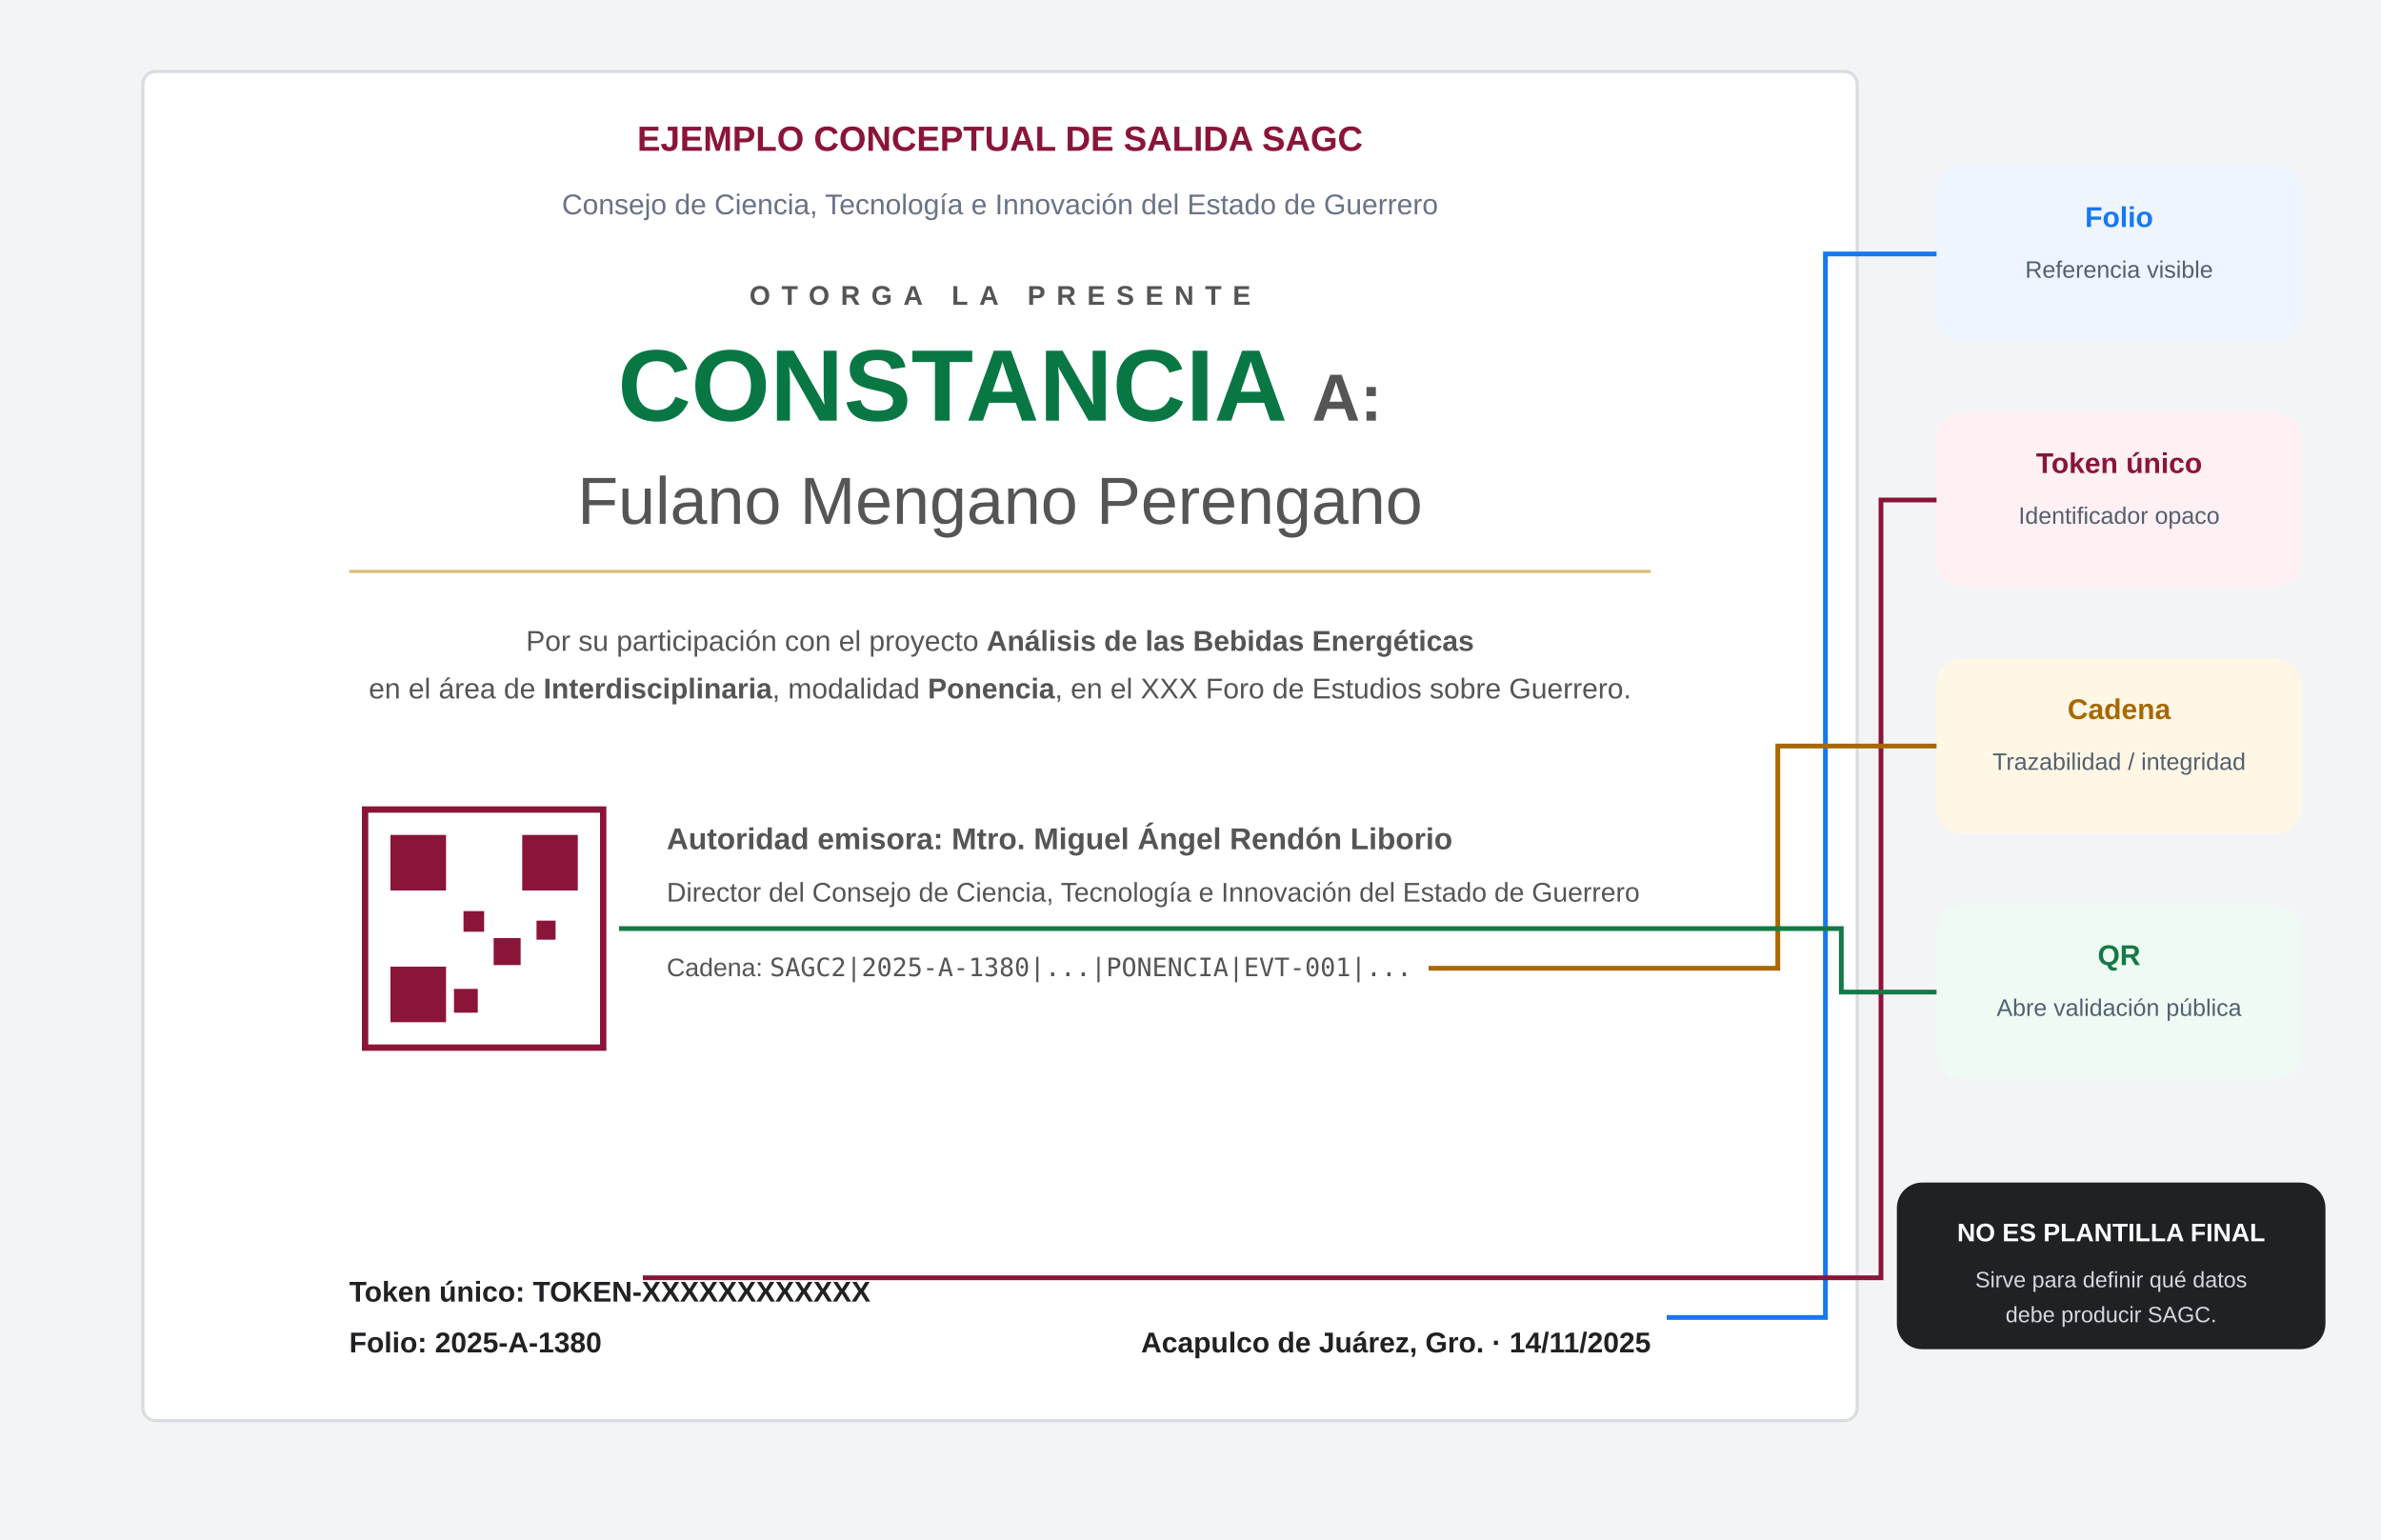
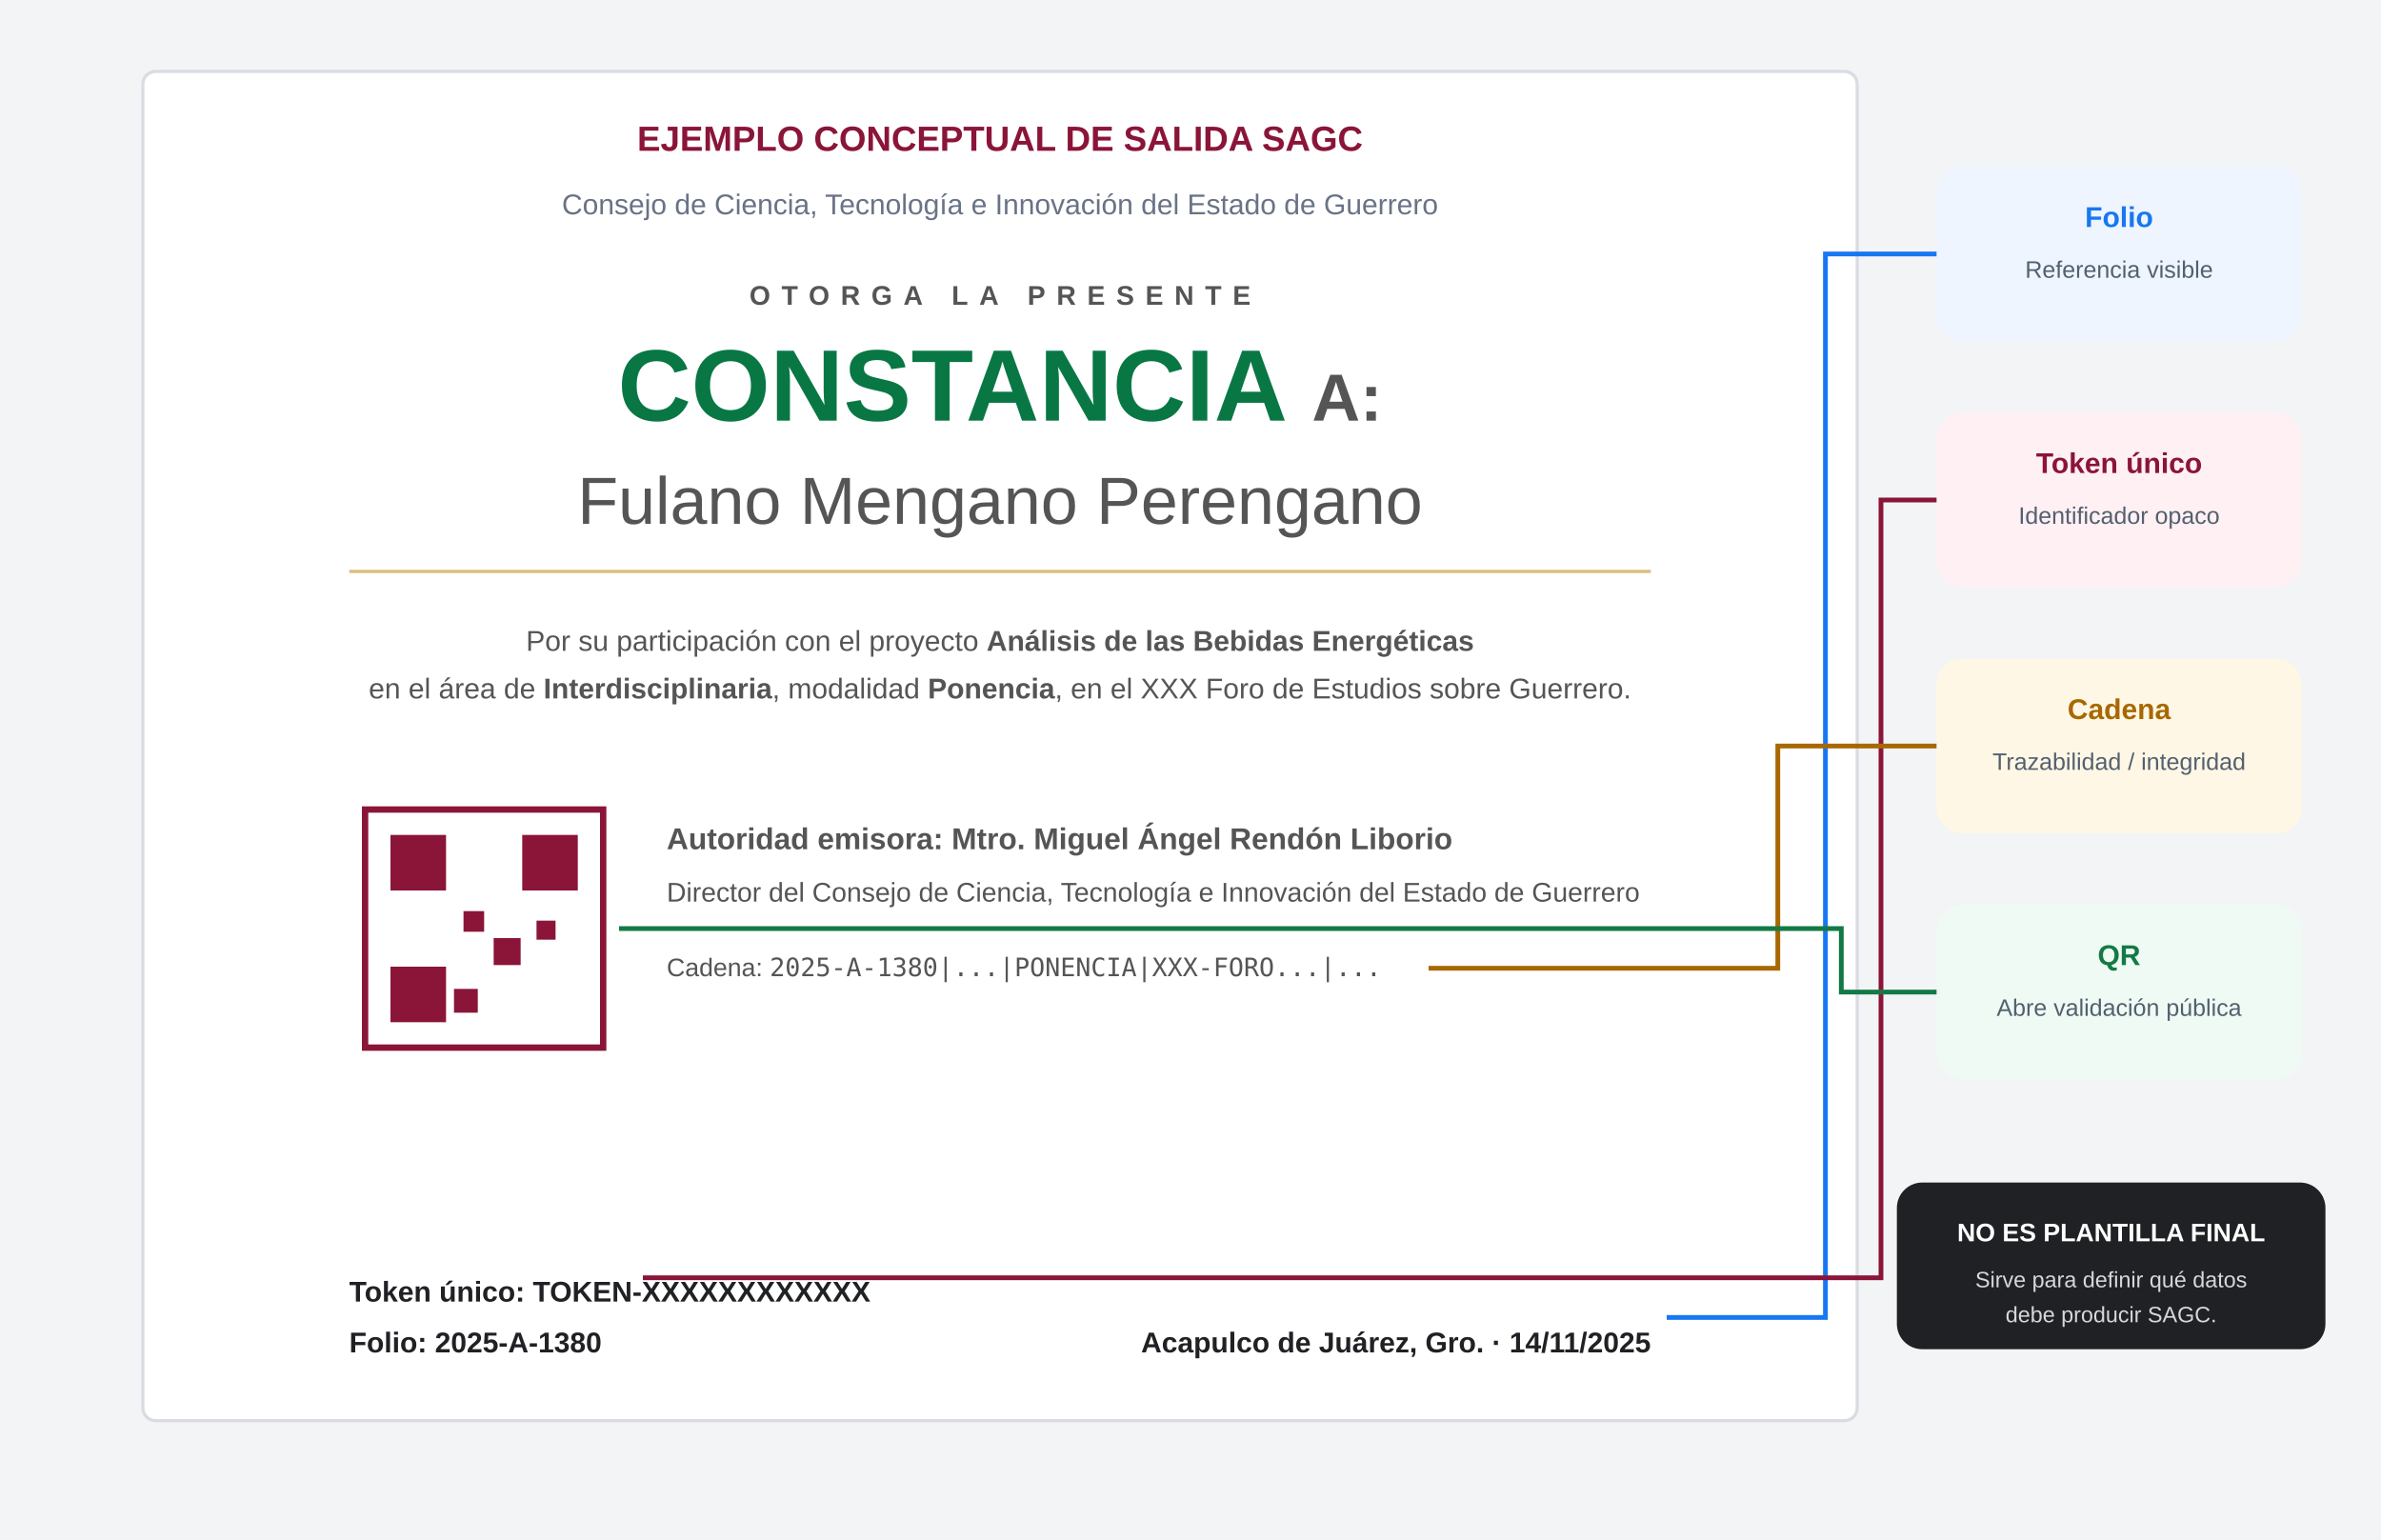
<svg xmlns="http://www.w3.org/2000/svg" width="1500" height="970" viewBox="0 0 1500 970">
  <rect width="1500" height="970" fill="#f3f4f6" />
  <rect x="90" y="45" width="1080" height="850" rx="8" fill="white" stroke="#d9dce2" stroke-width="2" />
  <text x="630" y="95" text-anchor="middle" font-family="Arial,sans-serif" font-size="22" font-weight="700" fill="#8a1538">EJEMPLO CONCEPTUAL DE SALIDA SAGC</text>
  <text x="630" y="135" text-anchor="middle" font-family="Arial,sans-serif" font-size="18" fill="#697386">Consejo de Ciencia, Tecnología e Innovación del Estado de Guerrero</text>
  <text x="630" y="192" text-anchor="middle" font-family="Arial,sans-serif" font-size="17" letter-spacing="7" font-weight="700" fill="#555">OTORGA LA PRESENTE</text>
  <text x="630" y="265" text-anchor="middle" font-family="Arial,sans-serif" font-size="64" font-weight="800" fill="#087744">CONSTANCIA <tspan fill="#555" font-size="42">A:</tspan>
  </text>
  <text x="630" y="330" text-anchor="middle" font-family="Arial,sans-serif" font-size="42" fill="#555">Fulano Mengano Perengano</text>
  <line x1="220" y1="360" x2="1040" y2="360" stroke="#d8bf7b" stroke-width="2" />
  <text x="630" y="410" text-anchor="middle" font-family="Arial,sans-serif" font-size="18" fill="#555">Por su participación con el proyecto <tspan font-weight="700">Análisis de las Bebidas Energéticas</tspan>
  </text>
  <text x="630" y="440" text-anchor="middle" font-family="Arial,sans-serif" font-size="18" fill="#555">en el área de <tspan font-weight="700">Interdisciplinaria</tspan>, modalidad <tspan font-weight="700">Ponencia</tspan>, en el XXX Foro de Estudios sobre Guerrero.</text>
  <rect x="230" y="510" width="150" height="150" fill="#fff" stroke="#8a1538" stroke-width="4" />
  <g fill="#8a1538">
    <rect x="246" y="526" width="35" height="35" />
    <rect x="329" y="526" width="35" height="35" />
    <rect x="246" y="609" width="35" height="35" />
    <rect x="292" y="574" width="13" height="13" />
    <rect x="311" y="591" width="17" height="17" />
    <rect x="338" y="580" width="12" height="12" />
    <rect x="286" y="623" width="15" height="15" />
  </g>
  <text x="420" y="535" font-family="Arial,sans-serif" font-size="19" font-weight="700" fill="#555">Autoridad emisora: Mtro. Miguel Ángel Rendón Liborio</text>
  <text x="420" y="568" font-family="Arial,sans-serif" font-size="17" fill="#555">Director del Consejo de Ciencia, Tecnología e Innovación del Estado de Guerrero</text>
-   <text x="420" y="615" font-family="Arial,sans-serif" font-size="16" fill="#555">Cadena: <tspan font-family="monospace">SAGC2|2025-A-1380|...|PONENCIA|EVT-001|...</tspan>
+   <text x="420" y="615" font-family="Arial,sans-serif" font-size="16" fill="#555">Cadena: <tspan font-family="monospace">2025-A-1380|...|PONENCIA|XXX-FORO...|...</tspan>
  </text>
  <text x="220" y="820" font-family="Arial,sans-serif" font-size="18" font-weight="700" fill="#202124">Token único: TOKEN-XXXXXXXXXXXX</text>
  <text x="220" y="852" font-family="Arial,sans-serif" font-size="18" font-weight="700" fill="#202124">Folio: 2025-A-1380</text>
  <text x="1040" y="852" text-anchor="end" font-family="Arial,sans-serif" font-size="18" font-weight="700" fill="#202124">Acapulco de Juárez, Gro. · 14/11/2025</text>
  <g font-family="Arial,sans-serif">
    <rect x="1220" y="105" width="230" height="110" rx="16" fill="#eef5ff" />
    <text x="1335" y="143" text-anchor="middle" font-size="18" font-weight="700" fill="#1877f2">Folio</text>
    <text x="1335" y="175" text-anchor="middle" font-size="15" fill="#53606f">Referencia visible</text>
    <path d="M1220 160H1150V830H1050" fill="none" stroke="#1877f2" stroke-width="3" />
    <rect x="1220" y="260" width="230" height="110" rx="16" fill="#fff0f3" />
    <text x="1335" y="298" text-anchor="middle" font-size="18" font-weight="700" fill="#8a1538">Token único</text>
    <text x="1335" y="330" text-anchor="middle" font-size="15" fill="#53606f">Identificador opaco</text>
    <path d="M1220 315H1185V805H405" fill="none" stroke="#8a1538" stroke-width="3" />
    <rect x="1220" y="415" width="230" height="110" rx="16" fill="#fff7e6" />
    <text x="1335" y="453" text-anchor="middle" font-size="18" font-weight="700" fill="#a86800">Cadena</text>
    <text x="1335" y="485" text-anchor="middle" font-size="15" fill="#53606f">Trazabilidad / integridad</text>
    <path d="M1220 470H1120V610H900" fill="none" stroke="#a86800" stroke-width="3" />
    <rect x="1220" y="570" width="230" height="110" rx="16" fill="#eefaf3" />
    <text x="1335" y="608" text-anchor="middle" font-size="18" font-weight="700" fill="#137a46">QR</text>
    <text x="1335" y="640" text-anchor="middle" font-size="15" fill="#53606f">Abre validación pública</text>
    <path d="M1220 625H1160V585H390" fill="none" stroke="#137a46" stroke-width="3" />
    <rect x="1195" y="745" width="270" height="105" rx="16" fill="#202124" />
    <text x="1330" y="782" text-anchor="middle" font-size="16" font-weight="700" fill="white">NO ES PLANTILLA FINAL</text>
    <text x="1330" y="811" text-anchor="middle" font-size="14" fill="#d5d8dc">Sirve para definir qué datos</text>
    <text x="1330" y="833" text-anchor="middle" font-size="14" fill="#d5d8dc">debe producir SAGC.</text>
  </g>
</svg>
